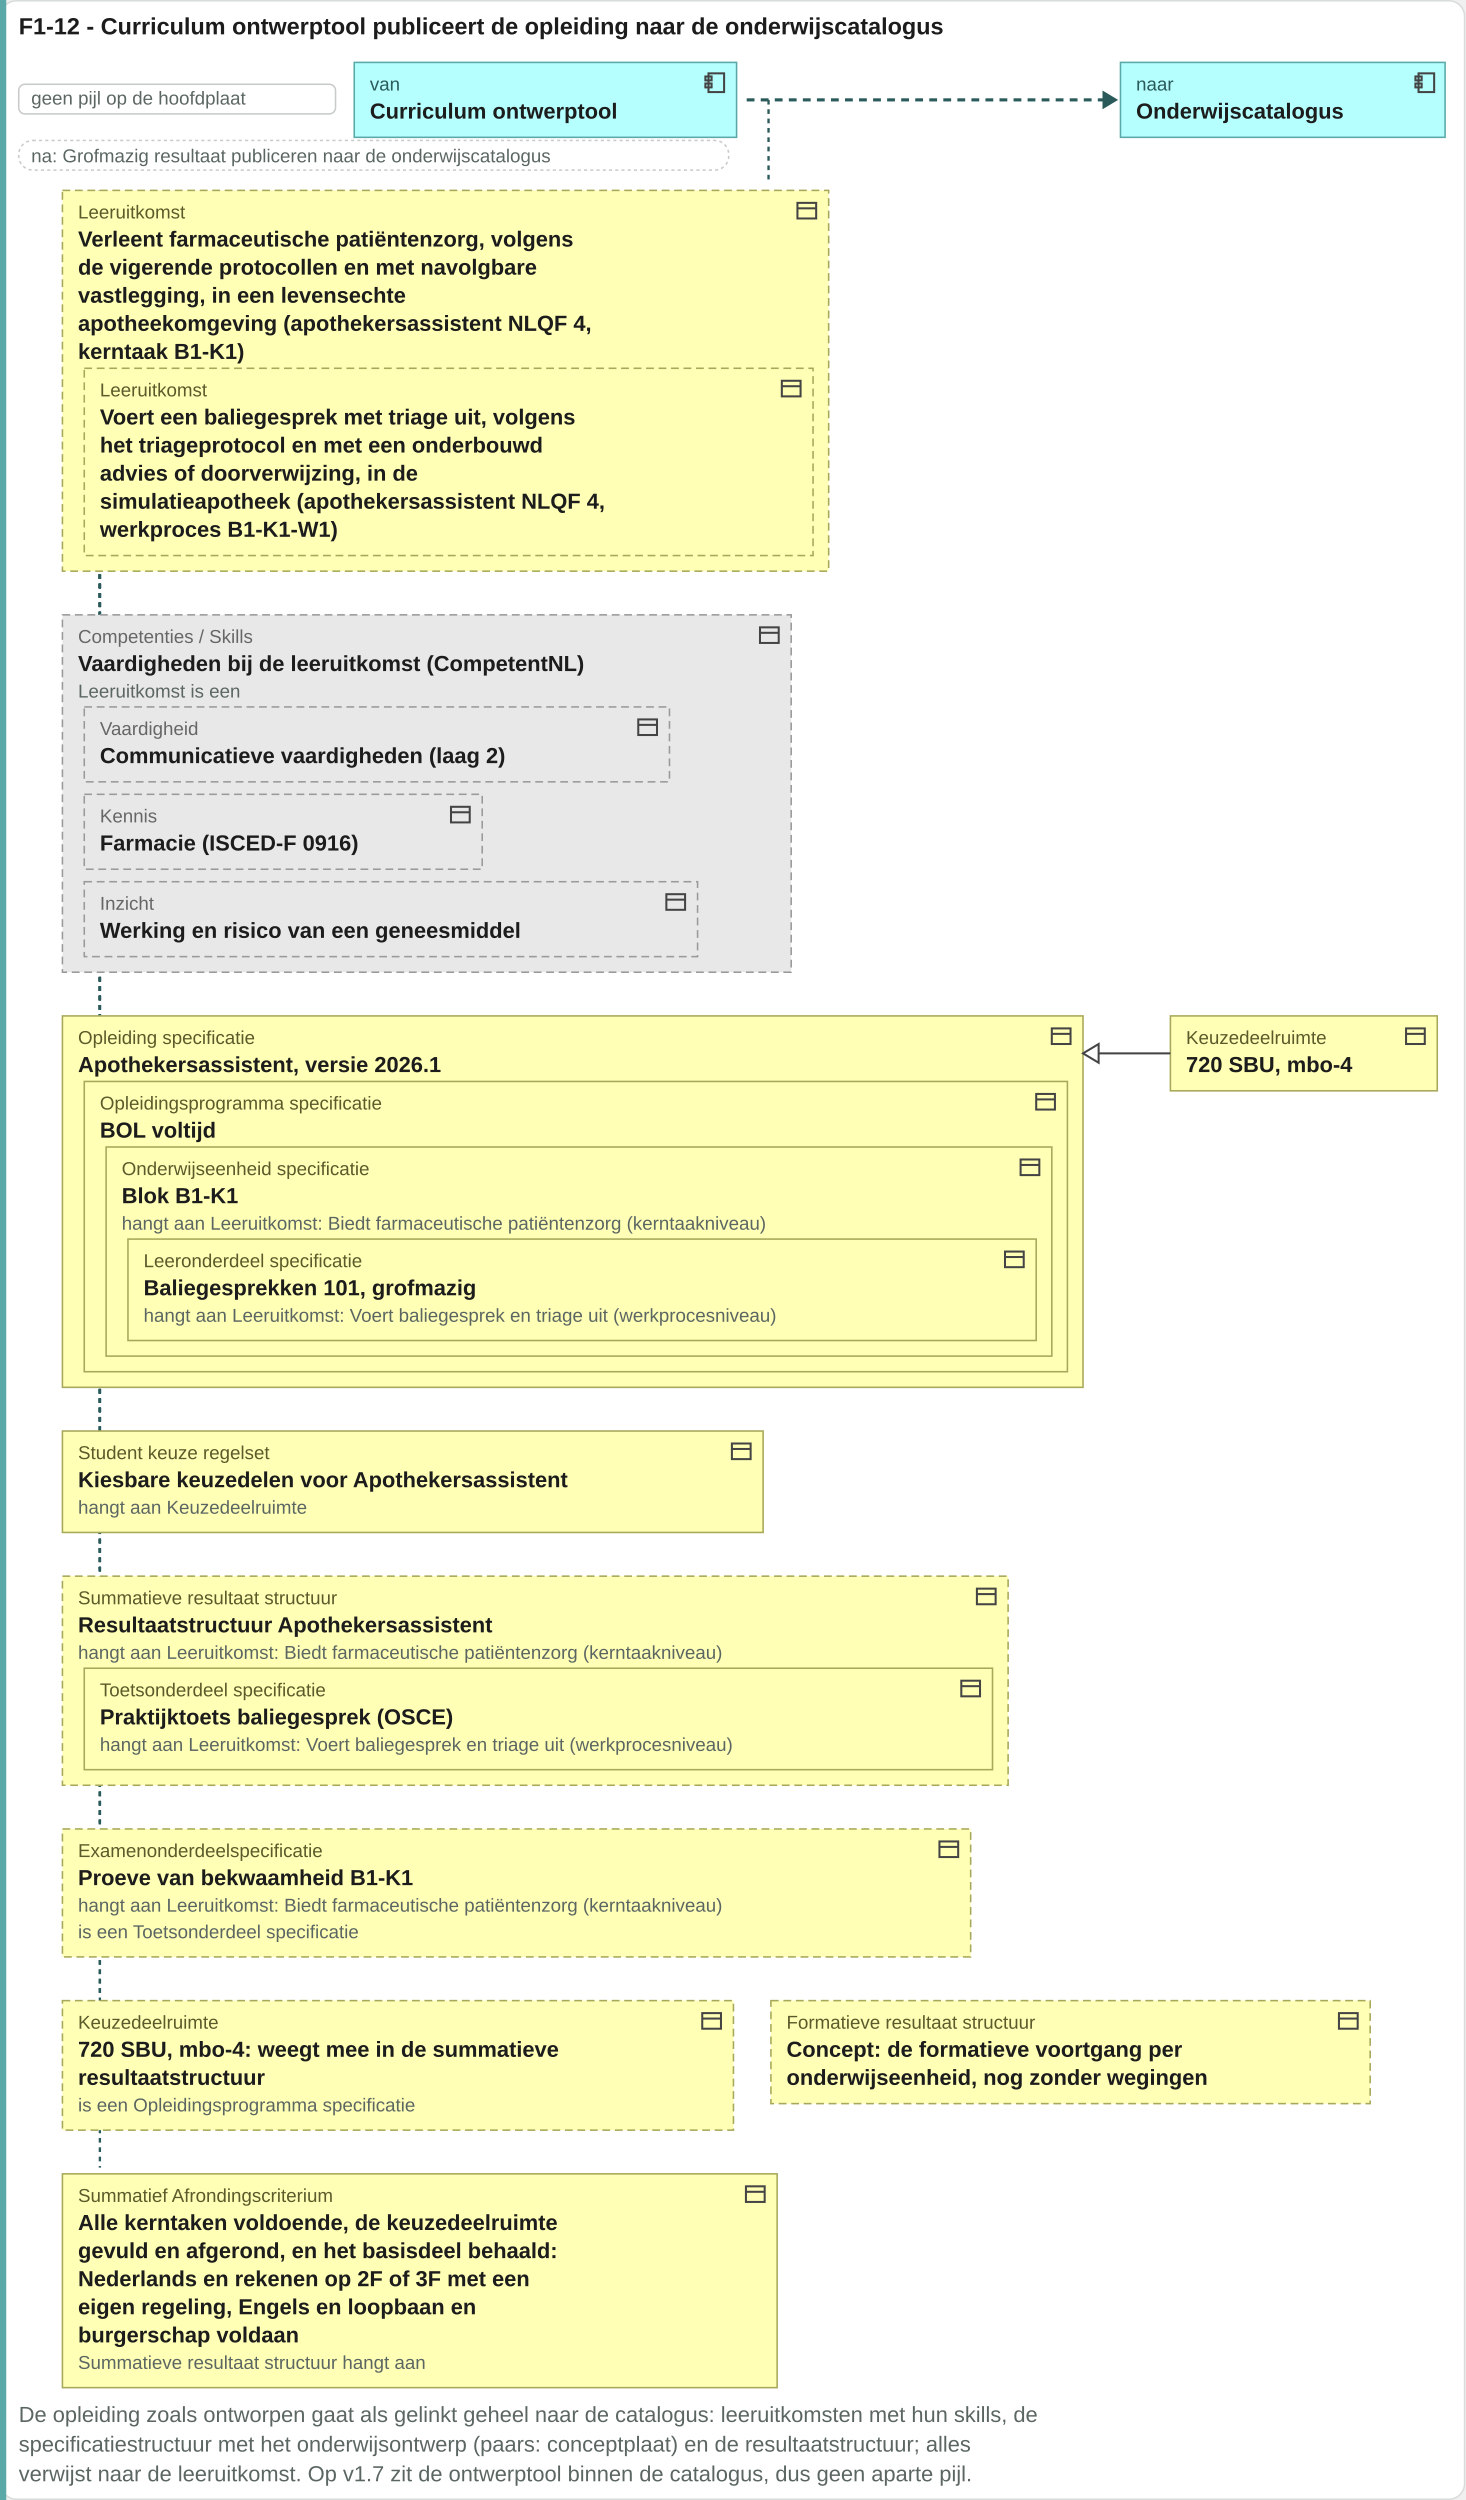
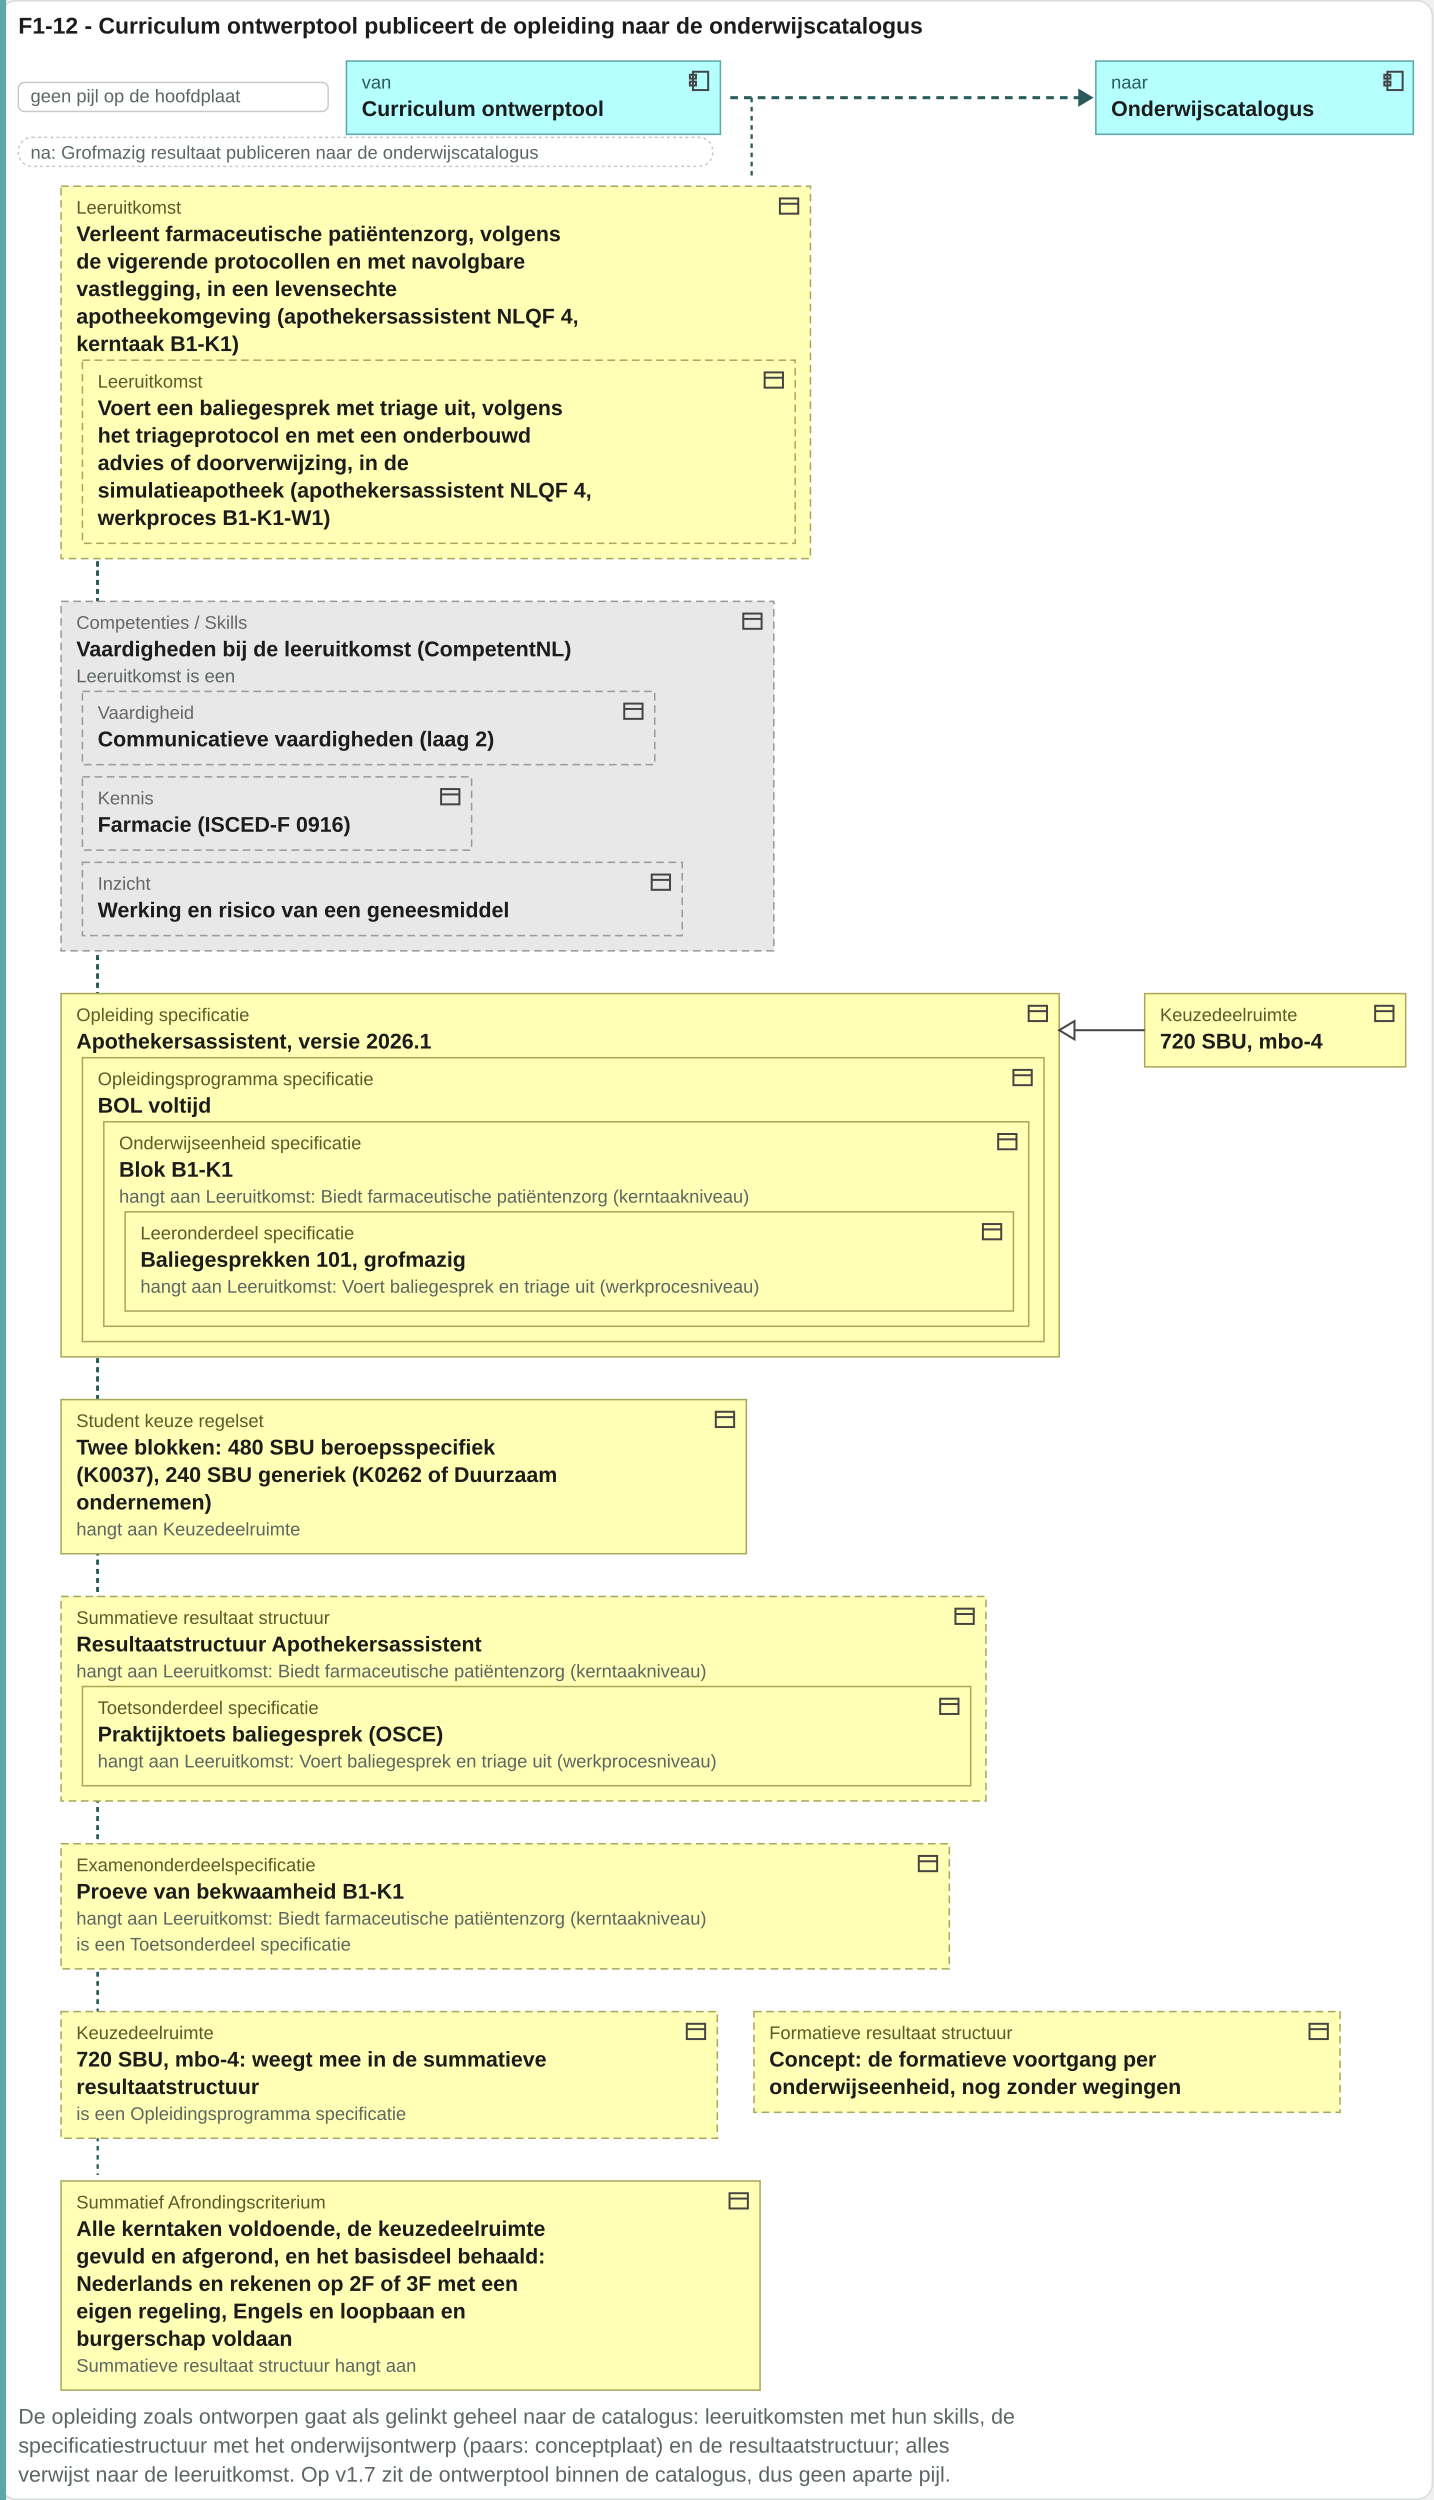
- <svg xmlns="http://www.w3.org/2000/svg" viewBox="0 0 939 1602" width="939" height="1602">
-   <rect x="0.5" y="0.5" width="938" height="1601" rx="10" fill="#ffffff" stroke="#d8ddda" />
+ <svg xmlns="http://www.w3.org/2000/svg" viewBox="0 0 939 1638" width="939" height="1638">
+   <rect x="0.5" y="0.5" width="938" height="1637" rx="10" fill="#ffffff" stroke="#d8ddda" />
  <text x="12" y="22" font-family="Arial, Helvetica, sans-serif" font-size="15" font-weight="bold" fill="#1c1c1c" text-anchor="start">F1-12 - Curriculum ontwerptool publiceert de opleiding naar de onderwijscatalogus</text>
-   <rect x="0" y="0" width="4" height="1602" fill="#5aa8a8" />
+   <rect x="0" y="0" width="4" height="1638" fill="#5aa8a8" />
  <rect x="12" y="54" width="203" height="19" rx="4" fill="#ffffff" stroke="#c8ccc9" />
  <text x="20" y="67" font-family="Arial, Helvetica, sans-serif" font-size="12" fill="#5b6663" text-anchor="start">geen pijl op de hoofdplaat</text>
  <rect x="227" y="40" width="245" height="48" rx="0" fill="#b5ffff" stroke="#5aa8a8" />
  <g transform="translate(450,45)" fill="none" stroke="#444" stroke-width="1.3">
    <rect x="4" y="2" width="10" height="12" />
    <rect x="2" y="4" width="4" height="2.5" />
    <rect x="2" y="8.5" width="4" height="2.5" />
  </g>
  <text x="237" y="58" font-family="Arial, Helvetica, sans-serif" font-size="12" fill="#2a5a5a" text-anchor="start">van</text>
  <text x="237" y="76" font-family="Arial, Helvetica, sans-serif" font-size="14" font-weight="bold" fill="#1c1c1c" text-anchor="start">Curriculum ontwerptool</text>
  <path d="M478.48 64H708.48" stroke="#2a5a5a" stroke-width="2" stroke-dasharray="5 4" />
  <path d="M706.48 58l10 6-10 6z" fill="#2a5a5a" />
  <rect x="718" y="40" width="208" height="48" rx="0" fill="#b5ffff" stroke="#5aa8a8" />
  <g transform="translate(905,45)" fill="none" stroke="#444" stroke-width="1.3">
    <rect x="4" y="2" width="10" height="12" />
    <rect x="2" y="4" width="4" height="2.5" />
    <rect x="2" y="8.5" width="4" height="2.5" />
  </g>
  <text x="728" y="58" font-family="Arial, Helvetica, sans-serif" font-size="12" fill="#2a5a5a" text-anchor="start">naar</text>
  <text x="728" y="76" font-family="Arial, Helvetica, sans-serif" font-size="14" font-weight="bold" fill="#1c1c1c" text-anchor="start">Onderwijscatalogus</text>
  <rect x="12" y="90" width="455" height="19" rx="9" fill="#ffffff" stroke="#c8ccc9" stroke-dasharray="2 2" />
  <text x="20" y="104" font-family="Arial, Helvetica, sans-serif" font-size="12" fill="#5b6663" text-anchor="start">na: Grofmazig resultaat publiceren naar de onderwijscatalogus</text>
  <path d="M492.48 64V118" stroke="#2a5a5a" stroke-width="1.5" stroke-dasharray="3 3" />
  <path d="M64 122V390" stroke="#2a5a5a" stroke-width="1.5" stroke-dasharray="3 3" />
  <path d="M64 122V647" stroke="#2a5a5a" stroke-width="1.5" stroke-dasharray="3 3" />
  <path d="M64 122V913" stroke="#2a5a5a" stroke-width="1.5" stroke-dasharray="3 3" />
-   <path d="M64 122V1006" stroke="#2a5a5a" stroke-width="1.5" stroke-dasharray="3 3" />
-   <path d="M64 122V1168" stroke="#2a5a5a" stroke-width="1.5" stroke-dasharray="3 3" />
-   <path d="M64 122V1278" stroke="#2a5a5a" stroke-width="1.5" stroke-dasharray="3 3" />
-   <path d="M64 122V1389" stroke="#2a5a5a" stroke-width="1.5" stroke-dasharray="3 3" />
+   <path d="M64 122V1042" stroke="#2a5a5a" stroke-width="1.5" stroke-dasharray="3 3" />
+   <path d="M64 122V1204" stroke="#2a5a5a" stroke-width="1.5" stroke-dasharray="3 3" />
+   <path d="M64 122V1314" stroke="#2a5a5a" stroke-width="1.5" stroke-dasharray="3 3" />
+   <path d="M64 122V1425" stroke="#2a5a5a" stroke-width="1.5" stroke-dasharray="3 3" />
  <rect x="40" y="122" width="491" height="244" rx="0" fill="#ffffb5" stroke="#a8a85a" stroke-dasharray="5 3" />
  <g transform="translate(509,127)" fill="none" stroke="#444" stroke-width="1.3">
    <rect x="2" y="3" width="12" height="10" />
    <path d="M2 6.5h12" />
  </g>
  <text x="50" y="140" font-family="Arial, Helvetica, sans-serif" font-size="12" fill="#5a5a2a" text-anchor="start">Leeruitkomst</text>
  <rect x="54" y="236" width="467" height="120" rx="0" fill="#ffffb5" stroke="#a8a85a" stroke-dasharray="5 3" />
  <g transform="translate(499,241)" fill="none" stroke="#444" stroke-width="1.3">
    <rect x="2" y="3" width="12" height="10" />
    <path d="M2 6.5h12" />
  </g>
  <text x="64" y="254" font-family="Arial, Helvetica, sans-serif" font-size="12" fill="#5a5a2a" text-anchor="start">Leeruitkomst</text>
  <text x="64" y="272" font-family="Arial, Helvetica, sans-serif" font-size="14" font-weight="bold" fill="#1c1c1c" text-anchor="start">Voert een baliegesprek met triage uit, volgens</text>
  <text x="64" y="290" font-family="Arial, Helvetica, sans-serif" font-size="14" font-weight="bold" fill="#1c1c1c" text-anchor="start">het triageprotocol en met een onderbouwd</text>
  <text x="64" y="308" font-family="Arial, Helvetica, sans-serif" font-size="14" font-weight="bold" fill="#1c1c1c" text-anchor="start">advies of doorverwijzing, in de</text>
  <text x="64" y="326" font-family="Arial, Helvetica, sans-serif" font-size="14" font-weight="bold" fill="#1c1c1c" text-anchor="start">simulatieapotheek (apothekersassistent NLQF 4,</text>
  <text x="64" y="344" font-family="Arial, Helvetica, sans-serif" font-size="14" font-weight="bold" fill="#1c1c1c" text-anchor="start">werkproces B1-K1-W1)</text>
  <text x="50" y="158" font-family="Arial, Helvetica, sans-serif" font-size="14" font-weight="bold" fill="#1c1c1c" text-anchor="start">Verleent farmaceutische patiëntenzorg, volgens</text>
  <text x="50" y="176" font-family="Arial, Helvetica, sans-serif" font-size="14" font-weight="bold" fill="#1c1c1c" text-anchor="start">de vigerende protocollen en met navolgbare</text>
  <text x="50" y="194" font-family="Arial, Helvetica, sans-serif" font-size="14" font-weight="bold" fill="#1c1c1c" text-anchor="start">vastlegging, in een levensechte</text>
  <text x="50" y="212" font-family="Arial, Helvetica, sans-serif" font-size="14" font-weight="bold" fill="#1c1c1c" text-anchor="start">apotheekomgeving (apothekersassistent NLQF 4,</text>
  <text x="50" y="230" font-family="Arial, Helvetica, sans-serif" font-size="14" font-weight="bold" fill="#1c1c1c" text-anchor="start">kerntaak B1-K1)</text>
  <rect x="40" y="394" width="467" height="229" rx="0" fill="#e8e8e8" stroke="#9a9a9a" stroke-dasharray="5 3" />
  <g transform="translate(485,399)" fill="none" stroke="#444" stroke-width="1.3">
    <rect x="2" y="3" width="12" height="10" />
    <path d="M2 6.5h12" />
  </g>
  <text x="50" y="412" font-family="Arial, Helvetica, sans-serif" font-size="12" fill="#666666" text-anchor="start">Competenties / Skills</text>
  <rect x="54" y="453" width="375" height="48" rx="0" fill="#e8e8e8" stroke="#9a9a9a" stroke-dasharray="5 3" />
  <g transform="translate(407,458)" fill="none" stroke="#444" stroke-width="1.3">
    <rect x="2" y="3" width="12" height="10" />
    <path d="M2 6.5h12" />
  </g>
  <text x="64" y="471" font-family="Arial, Helvetica, sans-serif" font-size="12" fill="#666666" text-anchor="start">Vaardigheid</text>
  <text x="64" y="489" font-family="Arial, Helvetica, sans-serif" font-size="14" font-weight="bold" fill="#1c1c1c" text-anchor="start">Communicatieve vaardigheden (laag 2)</text>
  <rect x="54" y="509" width="255" height="48" rx="0" fill="#e8e8e8" stroke="#9a9a9a" stroke-dasharray="5 3" />
  <g transform="translate(287,514)" fill="none" stroke="#444" stroke-width="1.3">
    <rect x="2" y="3" width="12" height="10" />
    <path d="M2 6.5h12" />
  </g>
  <text x="64" y="527" font-family="Arial, Helvetica, sans-serif" font-size="12" fill="#666666" text-anchor="start">Kennis</text>
  <text x="64" y="545" font-family="Arial, Helvetica, sans-serif" font-size="14" font-weight="bold" fill="#1c1c1c" text-anchor="start">Farmacie (ISCED-F 0916)</text>
  <rect x="54" y="565" width="393" height="48" rx="0" fill="#e8e8e8" stroke="#9a9a9a" stroke-dasharray="5 3" />
  <g transform="translate(425,570)" fill="none" stroke="#444" stroke-width="1.3">
    <rect x="2" y="3" width="12" height="10" />
    <path d="M2 6.5h12" />
  </g>
  <text x="64" y="583" font-family="Arial, Helvetica, sans-serif" font-size="12" fill="#666666" text-anchor="start">Inzicht</text>
  <text x="64" y="601" font-family="Arial, Helvetica, sans-serif" font-size="14" font-weight="bold" fill="#1c1c1c" text-anchor="start">Werking en risico van een geneesmiddel</text>
  <text x="50" y="430" font-family="Arial, Helvetica, sans-serif" font-size="14" font-weight="bold" fill="#1c1c1c" text-anchor="start">Vaardigheden bij de leeruitkomst (CompetentNL)</text>
  <text x="50" y="447" font-family="Arial, Helvetica, sans-serif" font-size="12" fill="#5b6663" text-anchor="start">Leeruitkomst is een</text>
  <rect x="40" y="651" width="654" height="238" rx="0" fill="#ffffb5" stroke="#a8a85a" />
  <g transform="translate(672,656)" fill="none" stroke="#444" stroke-width="1.3">
    <rect x="2" y="3" width="12" height="10" />
    <path d="M2 6.5h12" />
  </g>
  <text x="50" y="669" font-family="Arial, Helvetica, sans-serif" font-size="12" fill="#5a5a2a" text-anchor="start">Opleiding specificatie</text>
  <rect x="54" y="693" width="630" height="186" rx="0" fill="#ffffb5" stroke="#a8a85a" />
  <g transform="translate(662,698)" fill="none" stroke="#444" stroke-width="1.3">
    <rect x="2" y="3" width="12" height="10" />
    <path d="M2 6.5h12" />
  </g>
  <text x="64" y="711" font-family="Arial, Helvetica, sans-serif" font-size="12" fill="#5a5a2a" text-anchor="start">Opleidingsprogramma specificatie</text>
  <rect x="68" y="735" width="606" height="134" rx="0" fill="#ffffb5" stroke="#a8a85a" />
  <g transform="translate(652,740)" fill="none" stroke="#444" stroke-width="1.3">
    <rect x="2" y="3" width="12" height="10" />
    <path d="M2 6.5h12" />
  </g>
  <text x="78" y="753" font-family="Arial, Helvetica, sans-serif" font-size="12" fill="#5a5a2a" text-anchor="start">Onderwijseenheid specificatie</text>
  <rect x="82" y="794" width="582" height="65" rx="0" fill="#ffffb5" stroke="#a8a85a" />
  <g transform="translate(642,799)" fill="none" stroke="#444" stroke-width="1.3">
    <rect x="2" y="3" width="12" height="10" />
    <path d="M2 6.5h12" />
  </g>
  <text x="92" y="812" font-family="Arial, Helvetica, sans-serif" font-size="12" fill="#5a5a2a" text-anchor="start">Leeronderdeel specificatie</text>
  <text x="92" y="830" font-family="Arial, Helvetica, sans-serif" font-size="14" font-weight="bold" fill="#1c1c1c" text-anchor="start">Baliegesprekken 101, grofmazig</text>
  <text x="92" y="847" font-family="Arial, Helvetica, sans-serif" font-size="12" fill="#5b6663" text-anchor="start">hangt aan Leeruitkomst: Voert baliegesprek en triage uit (werkprocesniveau)</text>
  <text x="78" y="771" font-family="Arial, Helvetica, sans-serif" font-size="14" font-weight="bold" fill="#1c1c1c" text-anchor="start">Blok B1-K1</text>
  <text x="78" y="788" font-family="Arial, Helvetica, sans-serif" font-size="12" fill="#5b6663" text-anchor="start">hangt aan Leeruitkomst: Biedt farmaceutische patiëntenzorg (kerntaakniveau)</text>
  <text x="64" y="729" font-family="Arial, Helvetica, sans-serif" font-size="14" font-weight="bold" fill="#1c1c1c" text-anchor="start">BOL voltijd</text>
  <text x="50" y="687" font-family="Arial, Helvetica, sans-serif" font-size="14" font-weight="bold" fill="#1c1c1c" text-anchor="start">Apothekersassistent, versie 2026.1</text>
  <rect x="750" y="651" width="171" height="48" rx="0" fill="#ffffb5" stroke="#a8a85a" />
  <g transform="translate(899,656)" fill="none" stroke="#444" stroke-width="1.3">
    <rect x="2" y="3" width="12" height="10" />
    <path d="M2 6.5h12" />
  </g>
  <text x="760" y="669" font-family="Arial, Helvetica, sans-serif" font-size="12" fill="#5a5a2a" text-anchor="start">Keuzedeelruimte</text>
  <text x="760" y="687" font-family="Arial, Helvetica, sans-serif" font-size="14" font-weight="bold" fill="#1c1c1c" text-anchor="start">720 SBU, mbo-4</text>
  <path d="M694 675H750" stroke="#444" stroke-width="1.3" fill="none" />
  <path d="M694 675l10 -6v12z" fill="#ffffff" stroke="#444" stroke-width="1.3" />
-   <rect x="40" y="917" width="449" height="65" rx="0" fill="#ffffb5" stroke="#a8a85a" />
+   <rect x="40" y="917" width="449" height="101" rx="0" fill="#ffffb5" stroke="#a8a85a" />
  <g transform="translate(467,922)" fill="none" stroke="#444" stroke-width="1.3">
    <rect x="2" y="3" width="12" height="10" />
    <path d="M2 6.5h12" />
  </g>
  <text x="50" y="935" font-family="Arial, Helvetica, sans-serif" font-size="12" fill="#5a5a2a" text-anchor="start">Student keuze regelset</text>
-   <text x="50" y="953" font-family="Arial, Helvetica, sans-serif" font-size="14" font-weight="bold" fill="#1c1c1c" text-anchor="start">Kiesbare keuzedelen voor Apothekersassistent</text>
-   <text x="50" y="970" font-family="Arial, Helvetica, sans-serif" font-size="12" fill="#5b6663" text-anchor="start">hangt aan Keuzedeelruimte</text>
-   <rect x="40" y="1010" width="606" height="134" rx="0" fill="#ffffb5" stroke="#a8a85a" stroke-dasharray="5 3" />
-   <g transform="translate(624,1015)" fill="none" stroke="#444" stroke-width="1.3">
+   <text x="50" y="953" font-family="Arial, Helvetica, sans-serif" font-size="14" font-weight="bold" fill="#1c1c1c" text-anchor="start">Twee blokken: 480 SBU beroepsspecifiek</text>
+   <text x="50" y="971" font-family="Arial, Helvetica, sans-serif" font-size="14" font-weight="bold" fill="#1c1c1c" text-anchor="start">(K0037), 240 SBU generiek (K0262 of Duurzaam</text>
+   <text x="50" y="989" font-family="Arial, Helvetica, sans-serif" font-size="14" font-weight="bold" fill="#1c1c1c" text-anchor="start">ondernemen)</text>
+   <text x="50" y="1006" font-family="Arial, Helvetica, sans-serif" font-size="12" fill="#5b6663" text-anchor="start">hangt aan Keuzedeelruimte</text>
+   <rect x="40" y="1046" width="606" height="134" rx="0" fill="#ffffb5" stroke="#a8a85a" stroke-dasharray="5 3" />
+   <g transform="translate(624,1051)" fill="none" stroke="#444" stroke-width="1.3">
    <rect x="2" y="3" width="12" height="10" />
    <path d="M2 6.5h12" />
  </g>
-   <text x="50" y="1028" font-family="Arial, Helvetica, sans-serif" font-size="12" fill="#5a5a2a" text-anchor="start">Summatieve resultaat structuur</text>
-   <rect x="54" y="1069" width="582" height="65" rx="0" fill="#ffffb5" stroke="#a8a85a" />
-   <g transform="translate(614,1074)" fill="none" stroke="#444" stroke-width="1.3">
+   <text x="50" y="1064" font-family="Arial, Helvetica, sans-serif" font-size="12" fill="#5a5a2a" text-anchor="start">Summatieve resultaat structuur</text>
+   <rect x="54" y="1105" width="582" height="65" rx="0" fill="#ffffb5" stroke="#a8a85a" />
+   <g transform="translate(614,1110)" fill="none" stroke="#444" stroke-width="1.3">
    <rect x="2" y="3" width="12" height="10" />
    <path d="M2 6.5h12" />
  </g>
-   <text x="64" y="1087" font-family="Arial, Helvetica, sans-serif" font-size="12" fill="#5a5a2a" text-anchor="start">Toetsonderdeel specificatie</text>
-   <text x="64" y="1105" font-family="Arial, Helvetica, sans-serif" font-size="14" font-weight="bold" fill="#1c1c1c" text-anchor="start">Praktijktoets baliegesprek (OSCE)</text>
-   <text x="64" y="1122" font-family="Arial, Helvetica, sans-serif" font-size="12" fill="#5b6663" text-anchor="start">hangt aan Leeruitkomst: Voert baliegesprek en triage uit (werkprocesniveau)</text>
-   <text x="50" y="1046" font-family="Arial, Helvetica, sans-serif" font-size="14" font-weight="bold" fill="#1c1c1c" text-anchor="start">Resultaatstructuur Apothekersassistent</text>
-   <text x="50" y="1063" font-family="Arial, Helvetica, sans-serif" font-size="12" fill="#5b6663" text-anchor="start">hangt aan Leeruitkomst: Biedt farmaceutische patiëntenzorg (kerntaakniveau)</text>
-   <rect x="40" y="1172" width="582" height="82" rx="0" fill="#ffffb5" stroke="#a8a85a" stroke-dasharray="5 3" />
-   <g transform="translate(600,1177)" fill="none" stroke="#444" stroke-width="1.3">
+   <text x="64" y="1123" font-family="Arial, Helvetica, sans-serif" font-size="12" fill="#5a5a2a" text-anchor="start">Toetsonderdeel specificatie</text>
+   <text x="64" y="1141" font-family="Arial, Helvetica, sans-serif" font-size="14" font-weight="bold" fill="#1c1c1c" text-anchor="start">Praktijktoets baliegesprek (OSCE)</text>
+   <text x="64" y="1158" font-family="Arial, Helvetica, sans-serif" font-size="12" fill="#5b6663" text-anchor="start">hangt aan Leeruitkomst: Voert baliegesprek en triage uit (werkprocesniveau)</text>
+   <text x="50" y="1082" font-family="Arial, Helvetica, sans-serif" font-size="14" font-weight="bold" fill="#1c1c1c" text-anchor="start">Resultaatstructuur Apothekersassistent</text>
+   <text x="50" y="1099" font-family="Arial, Helvetica, sans-serif" font-size="12" fill="#5b6663" text-anchor="start">hangt aan Leeruitkomst: Biedt farmaceutische patiëntenzorg (kerntaakniveau)</text>
+   <rect x="40" y="1208" width="582" height="82" rx="0" fill="#ffffb5" stroke="#a8a85a" stroke-dasharray="5 3" />
+   <g transform="translate(600,1213)" fill="none" stroke="#444" stroke-width="1.3">
    <rect x="2" y="3" width="12" height="10" />
    <path d="M2 6.5h12" />
  </g>
-   <text x="50" y="1190" font-family="Arial, Helvetica, sans-serif" font-size="12" fill="#5a5a2a" text-anchor="start">Examenonderdeelspecificatie</text>
-   <text x="50" y="1208" font-family="Arial, Helvetica, sans-serif" font-size="14" font-weight="bold" fill="#1c1c1c" text-anchor="start">Proeve van bekwaamheid B1-K1</text>
-   <text x="50" y="1225" font-family="Arial, Helvetica, sans-serif" font-size="12" fill="#5b6663" text-anchor="start">hangt aan Leeruitkomst: Biedt farmaceutische patiëntenzorg (kerntaakniveau)</text>
-   <text x="50" y="1242" font-family="Arial, Helvetica, sans-serif" font-size="12" fill="#5b6663" text-anchor="start">is een Toetsonderdeel specificatie</text>
-   <rect x="40" y="1282" width="430" height="83" rx="0" fill="#ffffb5" stroke="#a8a85a" stroke-dasharray="5 3" />
-   <g transform="translate(448,1287)" fill="none" stroke="#444" stroke-width="1.3">
+   <text x="50" y="1226" font-family="Arial, Helvetica, sans-serif" font-size="12" fill="#5a5a2a" text-anchor="start">Examenonderdeelspecificatie</text>
+   <text x="50" y="1244" font-family="Arial, Helvetica, sans-serif" font-size="14" font-weight="bold" fill="#1c1c1c" text-anchor="start">Proeve van bekwaamheid B1-K1</text>
+   <text x="50" y="1261" font-family="Arial, Helvetica, sans-serif" font-size="12" fill="#5b6663" text-anchor="start">hangt aan Leeruitkomst: Biedt farmaceutische patiëntenzorg (kerntaakniveau)</text>
+   <text x="50" y="1278" font-family="Arial, Helvetica, sans-serif" font-size="12" fill="#5b6663" text-anchor="start">is een Toetsonderdeel specificatie</text>
+   <rect x="40" y="1318" width="430" height="83" rx="0" fill="#ffffb5" stroke="#a8a85a" stroke-dasharray="5 3" />
+   <g transform="translate(448,1323)" fill="none" stroke="#444" stroke-width="1.3">
    <rect x="2" y="3" width="12" height="10" />
    <path d="M2 6.5h12" />
  </g>
-   <text x="50" y="1300" font-family="Arial, Helvetica, sans-serif" font-size="12" fill="#5a5a2a" text-anchor="start">Keuzedeelruimte</text>
-   <text x="50" y="1318" font-family="Arial, Helvetica, sans-serif" font-size="14" font-weight="bold" fill="#1c1c1c" text-anchor="start">720 SBU, mbo-4: weegt mee in de summatieve</text>
-   <text x="50" y="1336" font-family="Arial, Helvetica, sans-serif" font-size="14" font-weight="bold" fill="#1c1c1c" text-anchor="start">resultaatstructuur</text>
-   <text x="50" y="1353" font-family="Arial, Helvetica, sans-serif" font-size="12" fill="#5b6663" text-anchor="start">is een Opleidingsprogramma specificatie</text>
-   <rect x="494" y="1282" width="384" height="66" rx="0" fill="#ffffb5" stroke="#a8a85a" stroke-dasharray="5 3" />
-   <g transform="translate(856,1287)" fill="none" stroke="#444" stroke-width="1.3">
+   <text x="50" y="1336" font-family="Arial, Helvetica, sans-serif" font-size="12" fill="#5a5a2a" text-anchor="start">Keuzedeelruimte</text>
+   <text x="50" y="1354" font-family="Arial, Helvetica, sans-serif" font-size="14" font-weight="bold" fill="#1c1c1c" text-anchor="start">720 SBU, mbo-4: weegt mee in de summatieve</text>
+   <text x="50" y="1372" font-family="Arial, Helvetica, sans-serif" font-size="14" font-weight="bold" fill="#1c1c1c" text-anchor="start">resultaatstructuur</text>
+   <text x="50" y="1389" font-family="Arial, Helvetica, sans-serif" font-size="12" fill="#5b6663" text-anchor="start">is een Opleidingsprogramma specificatie</text>
+   <rect x="494" y="1318" width="384" height="66" rx="0" fill="#ffffb5" stroke="#a8a85a" stroke-dasharray="5 3" />
+   <g transform="translate(856,1323)" fill="none" stroke="#444" stroke-width="1.3">
    <rect x="2" y="3" width="12" height="10" />
    <path d="M2 6.5h12" />
  </g>
-   <text x="504" y="1300" font-family="Arial, Helvetica, sans-serif" font-size="12" fill="#5a5a2a" text-anchor="start">Formatieve resultaat structuur</text>
-   <text x="504" y="1318" font-family="Arial, Helvetica, sans-serif" font-size="14" font-weight="bold" fill="#1c1c1c" text-anchor="start">Concept: de formatieve voortgang per</text>
-   <text x="504" y="1336" font-family="Arial, Helvetica, sans-serif" font-size="14" font-weight="bold" fill="#1c1c1c" text-anchor="start">onderwijseenheid, nog zonder wegingen</text>
-   <rect x="40" y="1393" width="458" height="137" rx="0" fill="#ffffb5" stroke="#a8a85a" />
-   <g transform="translate(476,1398)" fill="none" stroke="#444" stroke-width="1.3">
+   <text x="504" y="1336" font-family="Arial, Helvetica, sans-serif" font-size="12" fill="#5a5a2a" text-anchor="start">Formatieve resultaat structuur</text>
+   <text x="504" y="1354" font-family="Arial, Helvetica, sans-serif" font-size="14" font-weight="bold" fill="#1c1c1c" text-anchor="start">Concept: de formatieve voortgang per</text>
+   <text x="504" y="1372" font-family="Arial, Helvetica, sans-serif" font-size="14" font-weight="bold" fill="#1c1c1c" text-anchor="start">onderwijseenheid, nog zonder wegingen</text>
+   <rect x="40" y="1429" width="458" height="137" rx="0" fill="#ffffb5" stroke="#a8a85a" />
+   <g transform="translate(476,1434)" fill="none" stroke="#444" stroke-width="1.3">
    <rect x="2" y="3" width="12" height="10" />
    <path d="M2 6.5h12" />
  </g>
-   <text x="50" y="1411" font-family="Arial, Helvetica, sans-serif" font-size="12" fill="#5a5a2a" text-anchor="start">Summatief Afrondingscriterium</text>
-   <text x="50" y="1429" font-family="Arial, Helvetica, sans-serif" font-size="14" font-weight="bold" fill="#1c1c1c" text-anchor="start">Alle kerntaken voldoende, de keuzedeelruimte</text>
-   <text x="50" y="1447" font-family="Arial, Helvetica, sans-serif" font-size="14" font-weight="bold" fill="#1c1c1c" text-anchor="start">gevuld en afgerond, en het basisdeel behaald:</text>
-   <text x="50" y="1465" font-family="Arial, Helvetica, sans-serif" font-size="14" font-weight="bold" fill="#1c1c1c" text-anchor="start">Nederlands en rekenen op 2F of 3F met een</text>
-   <text x="50" y="1483" font-family="Arial, Helvetica, sans-serif" font-size="14" font-weight="bold" fill="#1c1c1c" text-anchor="start">eigen regeling, Engels en loopbaan en</text>
-   <text x="50" y="1501" font-family="Arial, Helvetica, sans-serif" font-size="14" font-weight="bold" fill="#1c1c1c" text-anchor="start">burgerschap voldaan</text>
-   <text x="50" y="1518" font-family="Arial, Helvetica, sans-serif" font-size="12" fill="#5b6663" text-anchor="start">Summatieve resultaat structuur hangt aan</text>
-   <text x="12" y="1552" font-family="Arial, Helvetica, sans-serif" font-size="14" fill="#5b6663" text-anchor="start">De opleiding zoals ontworpen gaat als gelinkt geheel naar de catalogus: leeruitkomsten met hun skills, de</text>
-   <text x="12" y="1571" font-family="Arial, Helvetica, sans-serif" font-size="14" fill="#5b6663" text-anchor="start">specificatiestructuur met het onderwijsontwerp (paars: conceptplaat) en de resultaatstructuur; alles</text>
-   <text x="12" y="1590" font-family="Arial, Helvetica, sans-serif" font-size="14" fill="#5b6663" text-anchor="start">verwijst naar de leeruitkomst. Op v1.7 zit de ontwerptool binnen de catalogus, dus geen aparte pijl.</text>
+   <text x="50" y="1447" font-family="Arial, Helvetica, sans-serif" font-size="12" fill="#5a5a2a" text-anchor="start">Summatief Afrondingscriterium</text>
+   <text x="50" y="1465" font-family="Arial, Helvetica, sans-serif" font-size="14" font-weight="bold" fill="#1c1c1c" text-anchor="start">Alle kerntaken voldoende, de keuzedeelruimte</text>
+   <text x="50" y="1483" font-family="Arial, Helvetica, sans-serif" font-size="14" font-weight="bold" fill="#1c1c1c" text-anchor="start">gevuld en afgerond, en het basisdeel behaald:</text>
+   <text x="50" y="1501" font-family="Arial, Helvetica, sans-serif" font-size="14" font-weight="bold" fill="#1c1c1c" text-anchor="start">Nederlands en rekenen op 2F of 3F met een</text>
+   <text x="50" y="1519" font-family="Arial, Helvetica, sans-serif" font-size="14" font-weight="bold" fill="#1c1c1c" text-anchor="start">eigen regeling, Engels en loopbaan en</text>
+   <text x="50" y="1537" font-family="Arial, Helvetica, sans-serif" font-size="14" font-weight="bold" fill="#1c1c1c" text-anchor="start">burgerschap voldaan</text>
+   <text x="50" y="1554" font-family="Arial, Helvetica, sans-serif" font-size="12" fill="#5b6663" text-anchor="start">Summatieve resultaat structuur hangt aan</text>
+   <text x="12" y="1588" font-family="Arial, Helvetica, sans-serif" font-size="14" fill="#5b6663" text-anchor="start">De opleiding zoals ontworpen gaat als gelinkt geheel naar de catalogus: leeruitkomsten met hun skills, de</text>
+   <text x="12" y="1607" font-family="Arial, Helvetica, sans-serif" font-size="14" fill="#5b6663" text-anchor="start">specificatiestructuur met het onderwijsontwerp (paars: conceptplaat) en de resultaatstructuur; alles</text>
+   <text x="12" y="1626" font-family="Arial, Helvetica, sans-serif" font-size="14" fill="#5b6663" text-anchor="start">verwijst naar de leeruitkomst. Op v1.7 zit de ontwerptool binnen de catalogus, dus geen aparte pijl.</text>
</svg>
